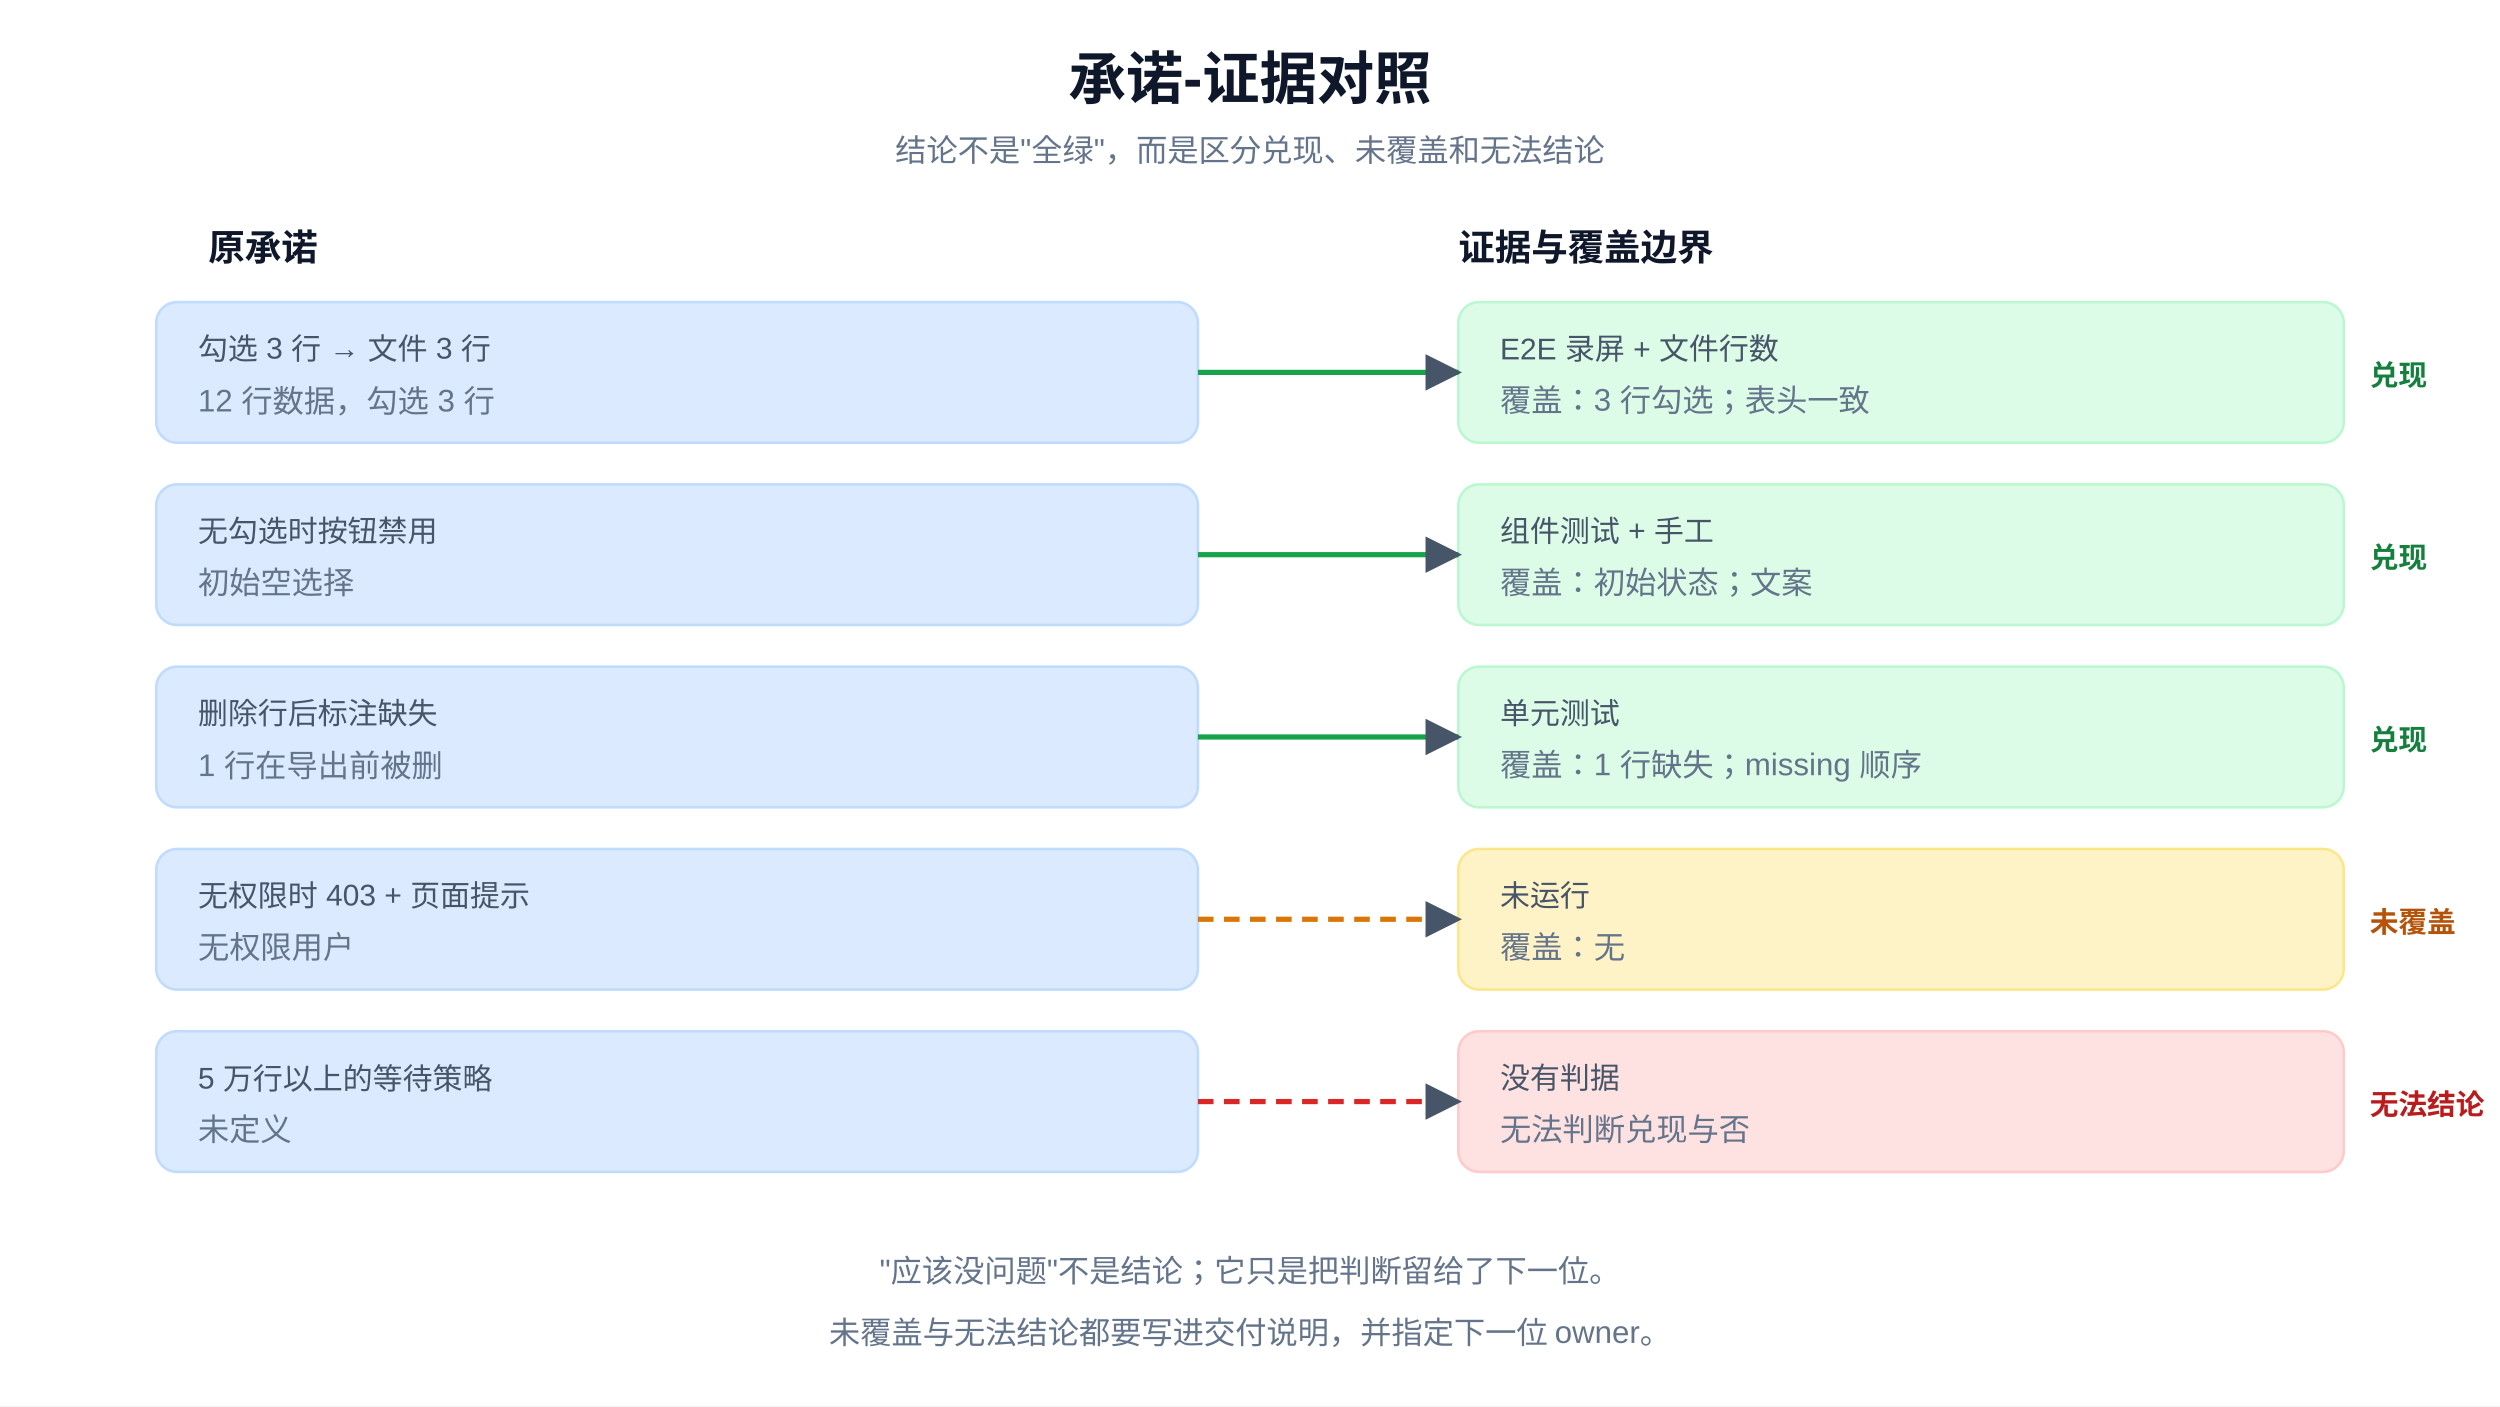
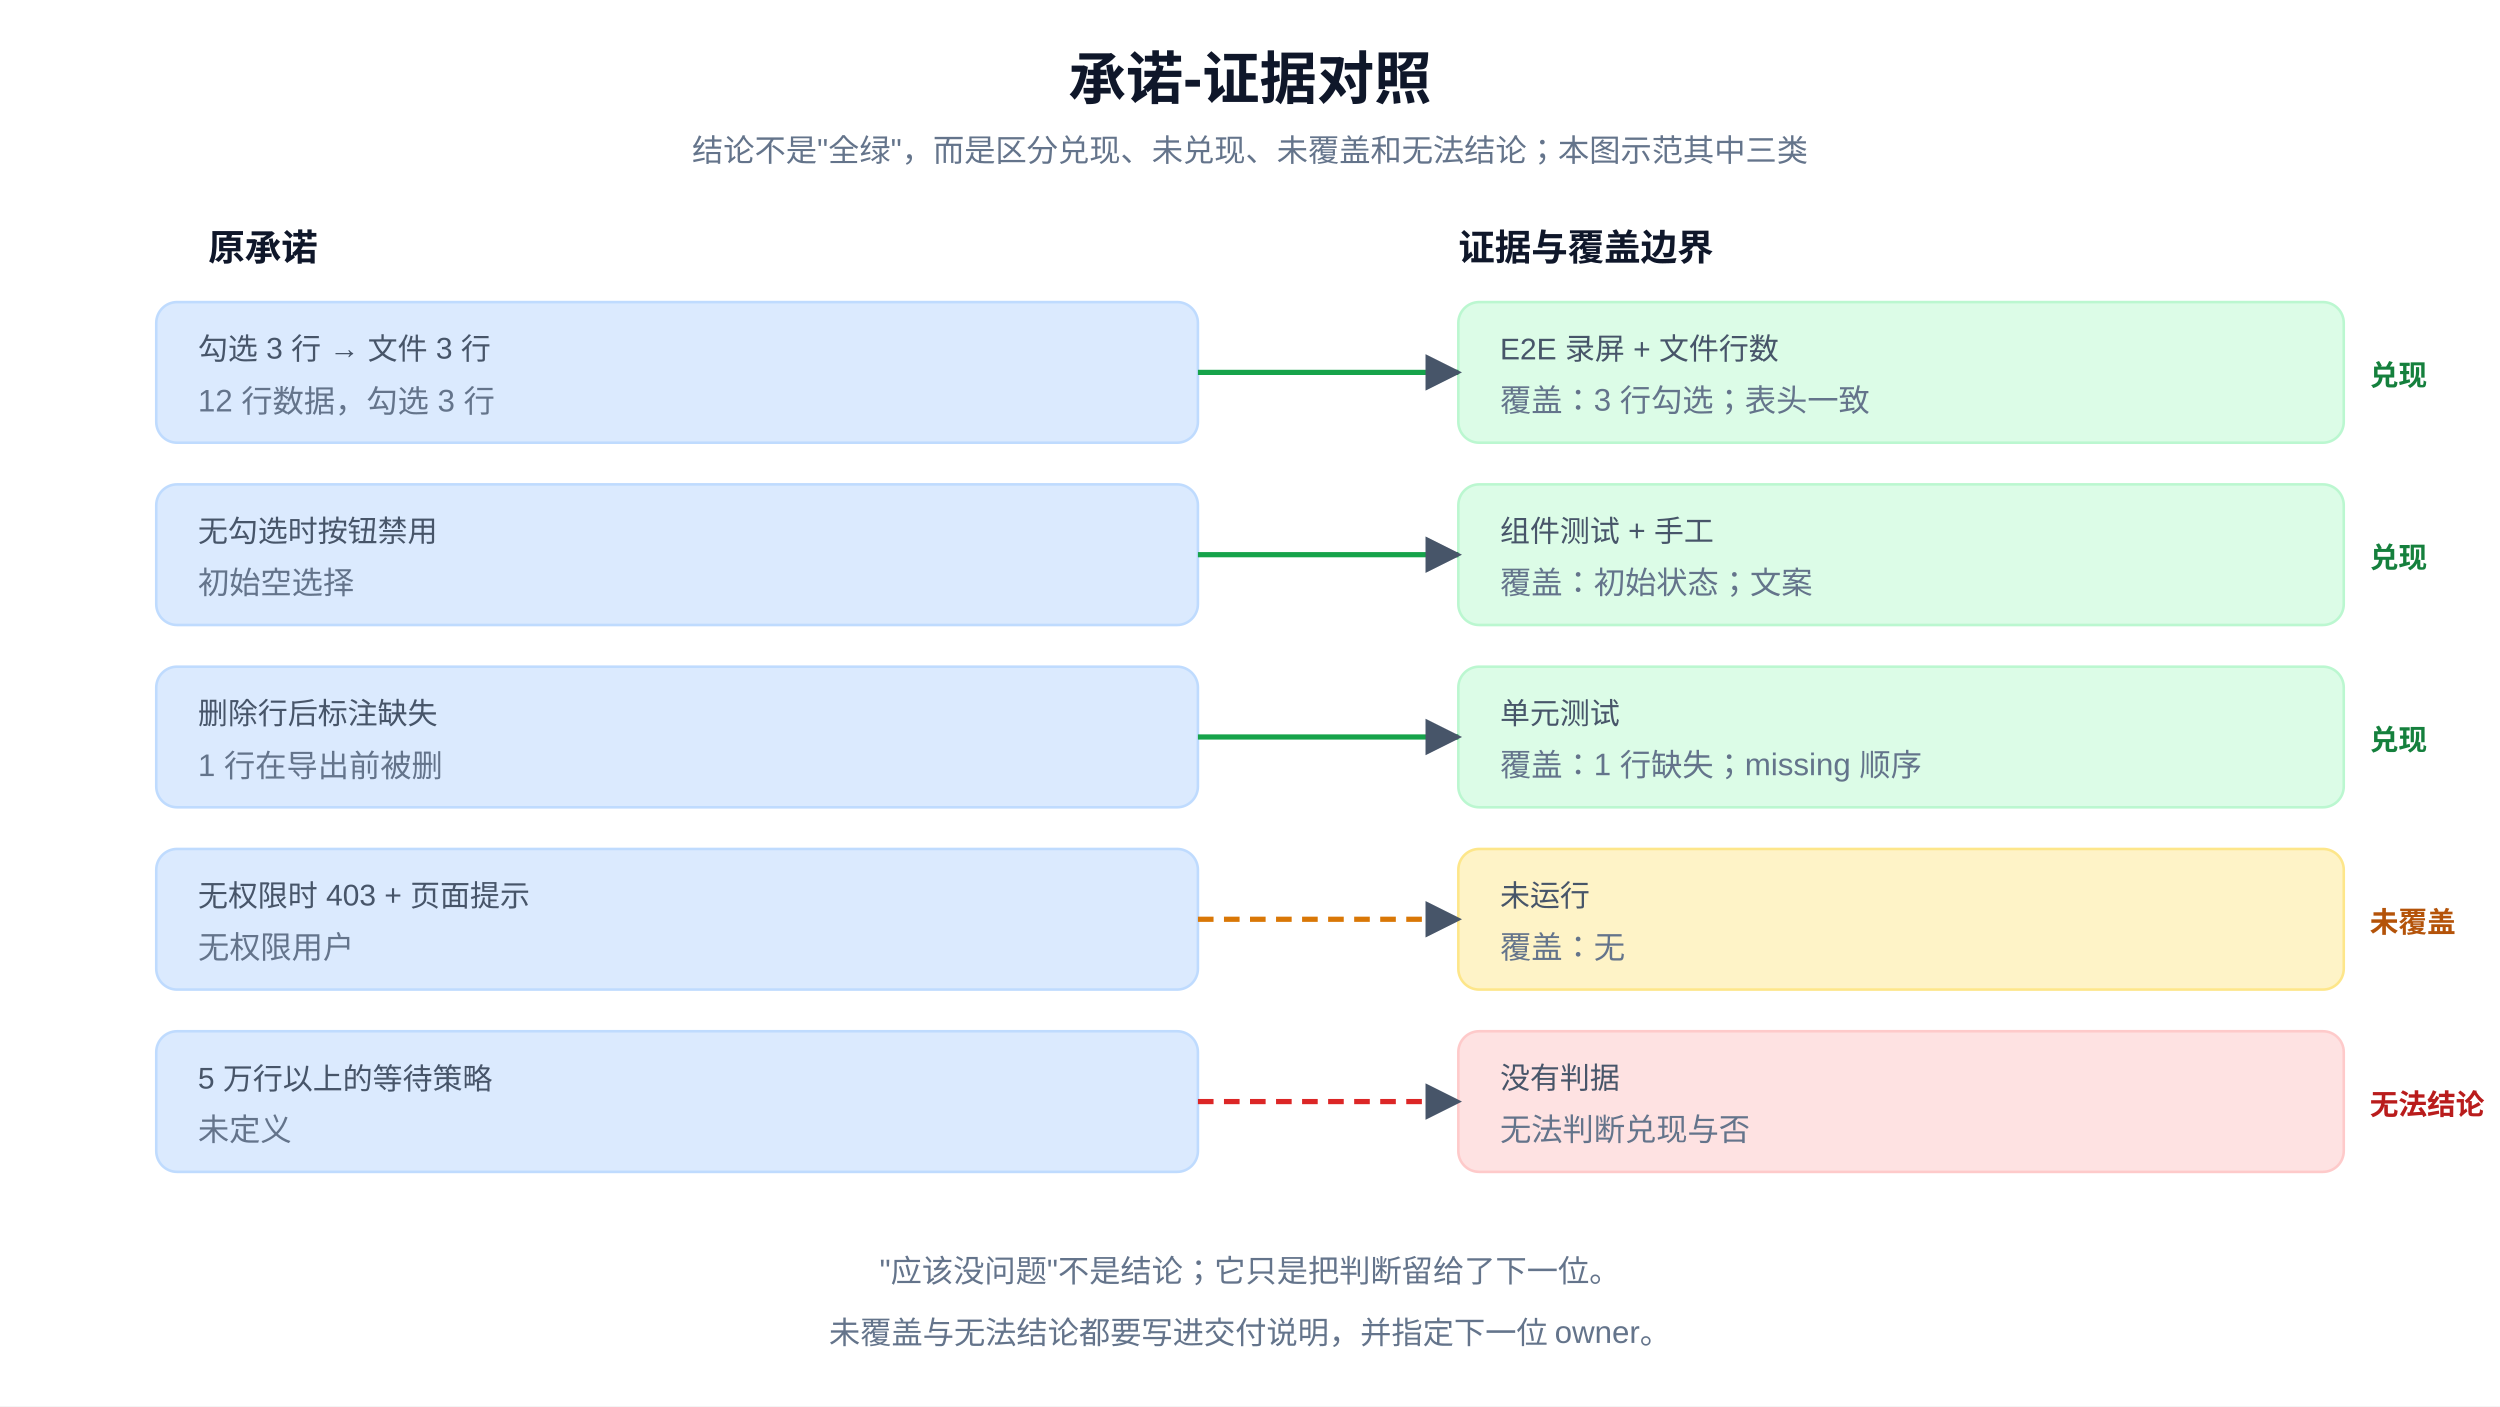
<svg xmlns="http://www.w3.org/2000/svg" viewBox="0 0 960 540" width="960" height="540" role="img" aria-label="承诺与证据的对照">
  <defs>
    <marker id="arrow" viewBox="0 0 10 10" refX="9" refY="5" markerWidth="7" markerHeight="7" orient="auto-start-reverse">
      <path d="M 0 0 L 10 5 L 0 10 z" fill="#475569" />
    </marker>
    <style>
      .t { font-family: -apple-system, "PingFang SC", "Helvetica Neue", Arial, sans-serif; }
      .h { font-size: 22px; font-weight: 700; fill: #0f172a; }
      .s { font-size: 12px; fill: #64748b; }
      .bt { font-size: 14px; font-weight: 700; fill: #0f172a; }
      .bs { font-size: 11.5px; fill: #475569; }
      .v { font-size: 11px; font-weight: 700; }
    </style>
  </defs>
  <rect width="960" height="540" fill="#ffffff" />
  <text x="480" y="38" text-anchor="middle" class="t h">承诺-证据对照</text>
-   <text x="480" y="62" text-anchor="middle" class="t s">结论不是"全绿"，而是区分兑现、未覆盖和无法结论</text>
+   <text x="480" y="62" text-anchor="middle" class="t s">结论不是"全绿"，而是区分兑现、未兑现、未覆盖和无法结论；本图示范其中三类</text>
  <text x="80" y="100" class="t bt">原承诺</text>
  <text x="560" y="100" class="t bt">证据与覆盖边界</text>
  <rect x="60" y="116" width="400" height="54" rx="8" fill="#dbeafe" stroke="#bfdbfe" />
  <text x="76" y="138" class="t bs">勾选 3 行 → 文件 3 行</text>
  <text x="76" y="158" class="t s">12 行数据，勾选 3 行</text>
  <rect x="560" y="116" width="340" height="54" rx="8" fill="#dcfce7" stroke="#bbf7d0" />
  <text x="576" y="138" class="t bs">E2E 录屏 + 文件行数</text>
  <text x="576" y="158" class="t s">覆盖：3 行勾选；表头一致</text>
  <text x="910" y="148" class="t v" fill="#15803d">兑现</text>
  <rect x="60" y="186" width="400" height="54" rx="8" fill="#dbeafe" stroke="#bfdbfe" />
  <text x="76" y="208" class="t bs">无勾选时按钮禁用</text>
  <text x="76" y="228" class="t s">初始空选择</text>
  <rect x="560" y="186" width="340" height="54" rx="8" fill="#dcfce7" stroke="#bbf7d0" />
  <text x="576" y="208" class="t bs">组件测试 + 手工</text>
  <text x="576" y="228" class="t s">覆盖：初始状态；文案</text>
  <text x="910" y="218" class="t v" fill="#15803d">兑现</text>
  <rect x="60" y="256" width="400" height="54" rx="8" fill="#dbeafe" stroke="#bfdbfe" />
  <text x="76" y="278" class="t bs">删除行后标注缺失</text>
  <text x="76" y="298" class="t s">1 行在导出前被删</text>
  <rect x="560" y="256" width="340" height="54" rx="8" fill="#dcfce7" stroke="#bbf7d0" />
  <text x="576" y="278" class="t bs">单元测试</text>
  <text x="576" y="298" class="t s">覆盖：1 行缺失；missing 顺序</text>
  <text x="910" y="288" class="t v" fill="#15803d">兑现</text>
  <rect x="60" y="326" width="400" height="54" rx="8" fill="#dbeafe" stroke="#bfdbfe" />
  <text x="76" y="348" class="t bs">无权限时 403 + 页面提示</text>
  <text x="76" y="368" class="t s">无权限用户</text>
  <rect x="560" y="326" width="340" height="54" rx="8" fill="#fef3c7" stroke="#fde68a" />
  <text x="576" y="348" class="t bs">未运行</text>
  <text x="576" y="368" class="t s">覆盖：无</text>
  <text x="910" y="358" class="t v" fill="#b45309">未覆盖</text>
  <rect x="60" y="396" width="400" height="54" rx="8" fill="#dbeafe" stroke="#bfdbfe" />
  <text x="76" y="418" class="t bs">5 万行以上的等待策略</text>
  <text x="76" y="438" class="t s">未定义</text>
  <rect x="560" y="396" width="340" height="54" rx="8" fill="#fee2e2" stroke="#fecaca" />
  <text x="576" y="418" class="t bs">没有判据</text>
  <text x="576" y="438" class="t s">无法判断兑现与否</text>
  <text x="910" y="428" class="t v" fill="#b91c1c">无法结论</text>
  <line x1="460" y1="143" x2="560" y2="143" stroke="#16a34a" stroke-width="2" marker-end="url(#arrow)" />
  <line x1="460" y1="213" x2="560" y2="213" stroke="#16a34a" stroke-width="2" marker-end="url(#arrow)" />
  <line x1="460" y1="283" x2="560" y2="283" stroke="#16a34a" stroke-width="2" marker-end="url(#arrow)" />
  <line x1="460" y1="353" x2="560" y2="353" stroke="#d97706" stroke-width="2" stroke-dasharray="6 4" marker-end="url(#arrow)" />
  <line x1="460" y1="423" x2="560" y2="423" stroke="#dc2626" stroke-width="2" stroke-dasharray="6 4" marker-end="url(#arrow)" />
  <text x="480" y="492" text-anchor="middle" class="t s">"应该没问题"不是结论；它只是把判断留给了下一位。</text>
  <text x="480" y="516" text-anchor="middle" class="t s">未覆盖与无法结论都要写进交付说明，并指定下一位 owner。</text>
</svg>
